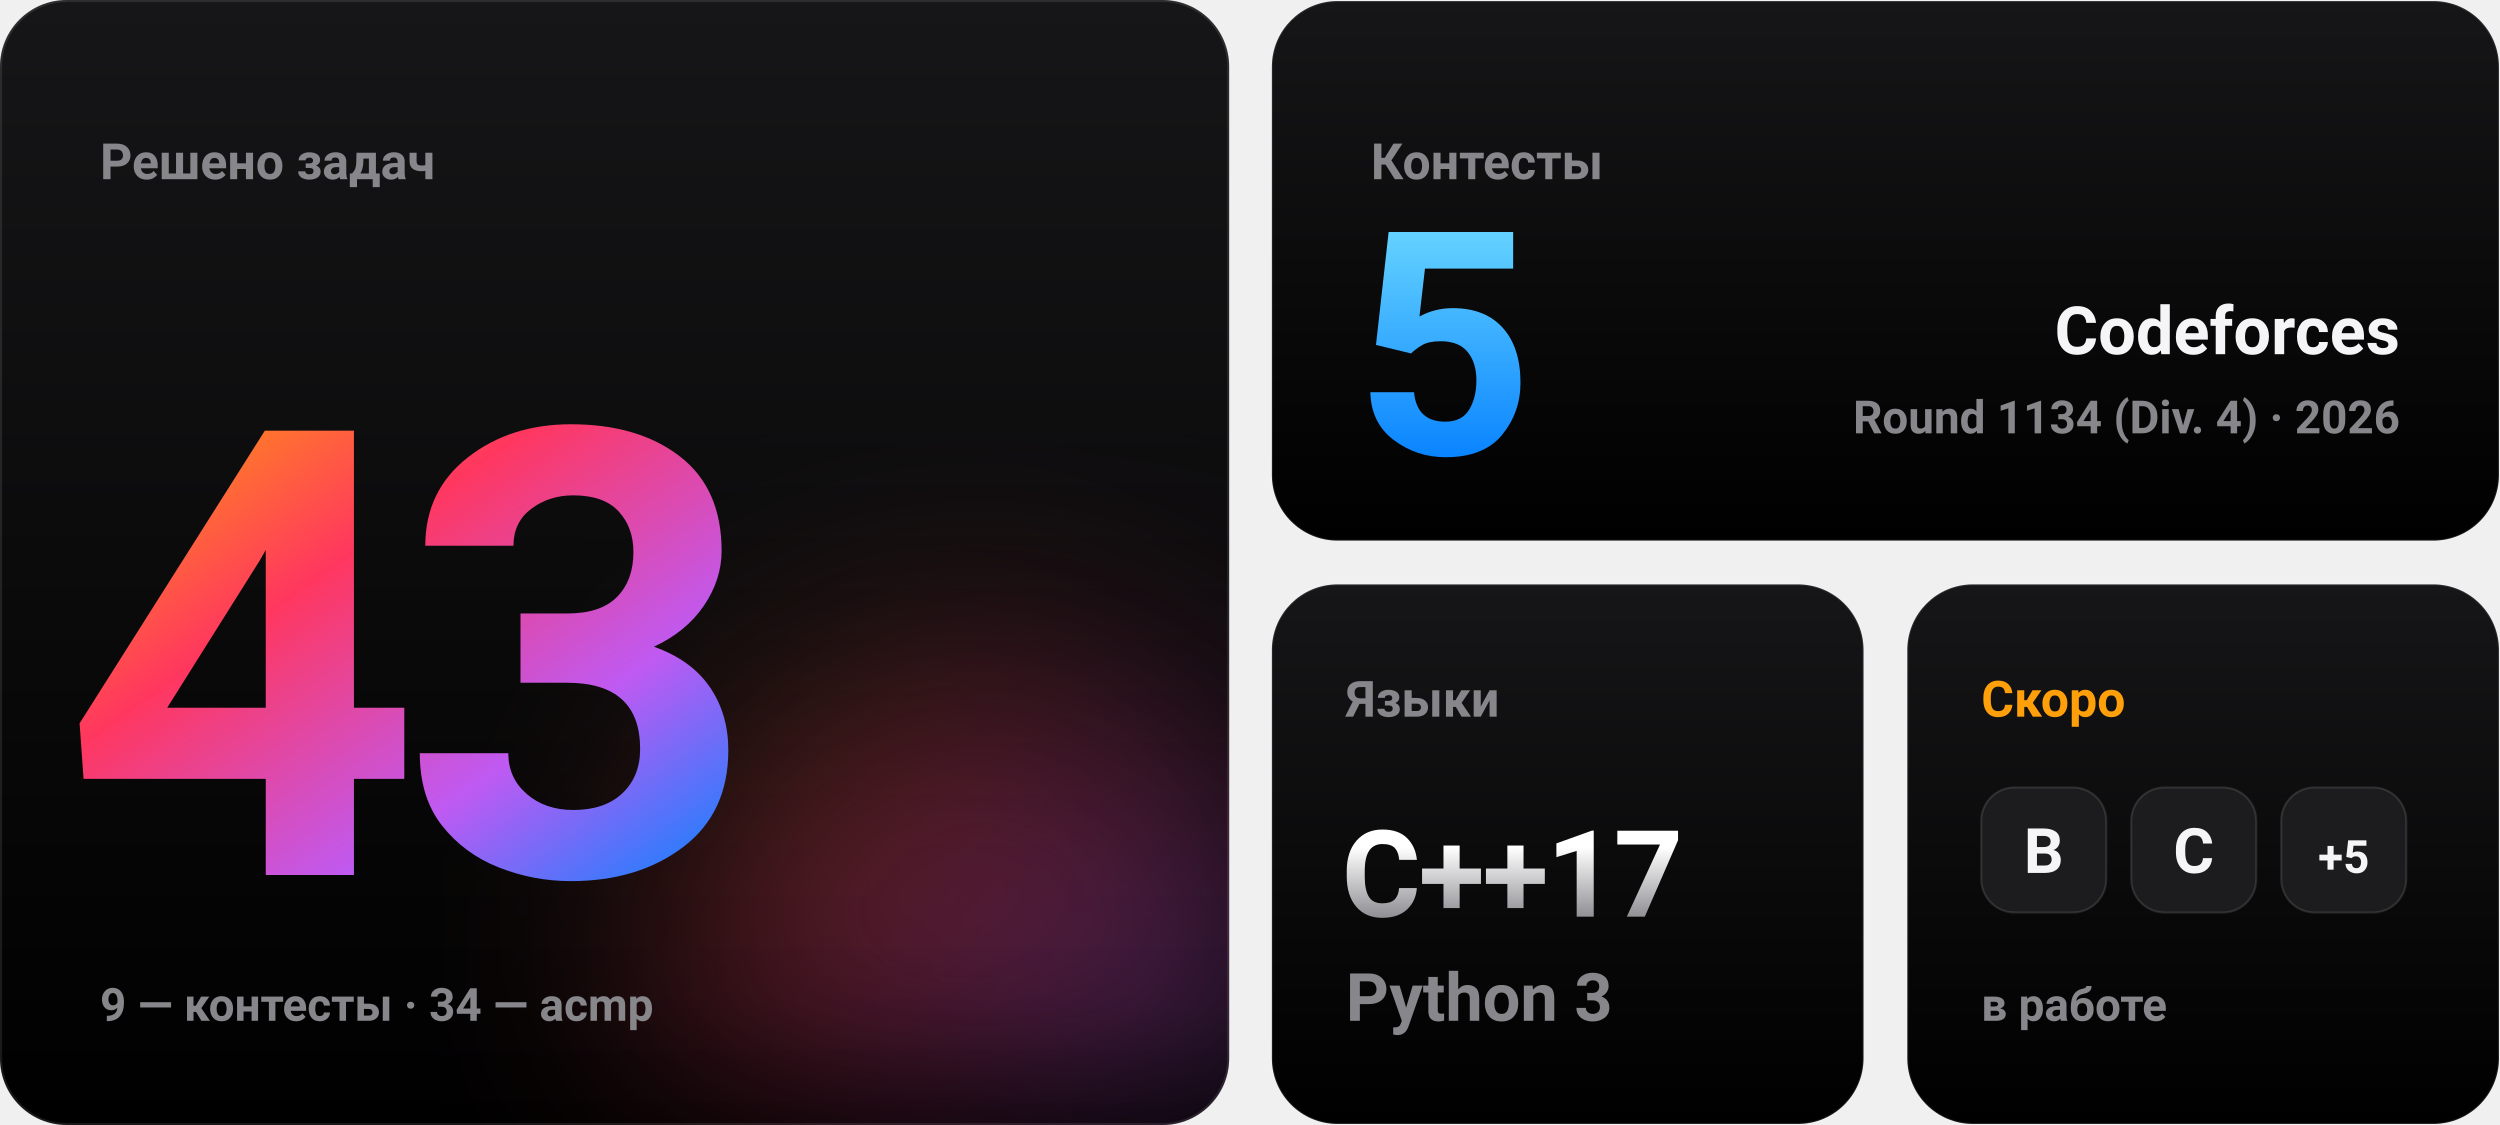
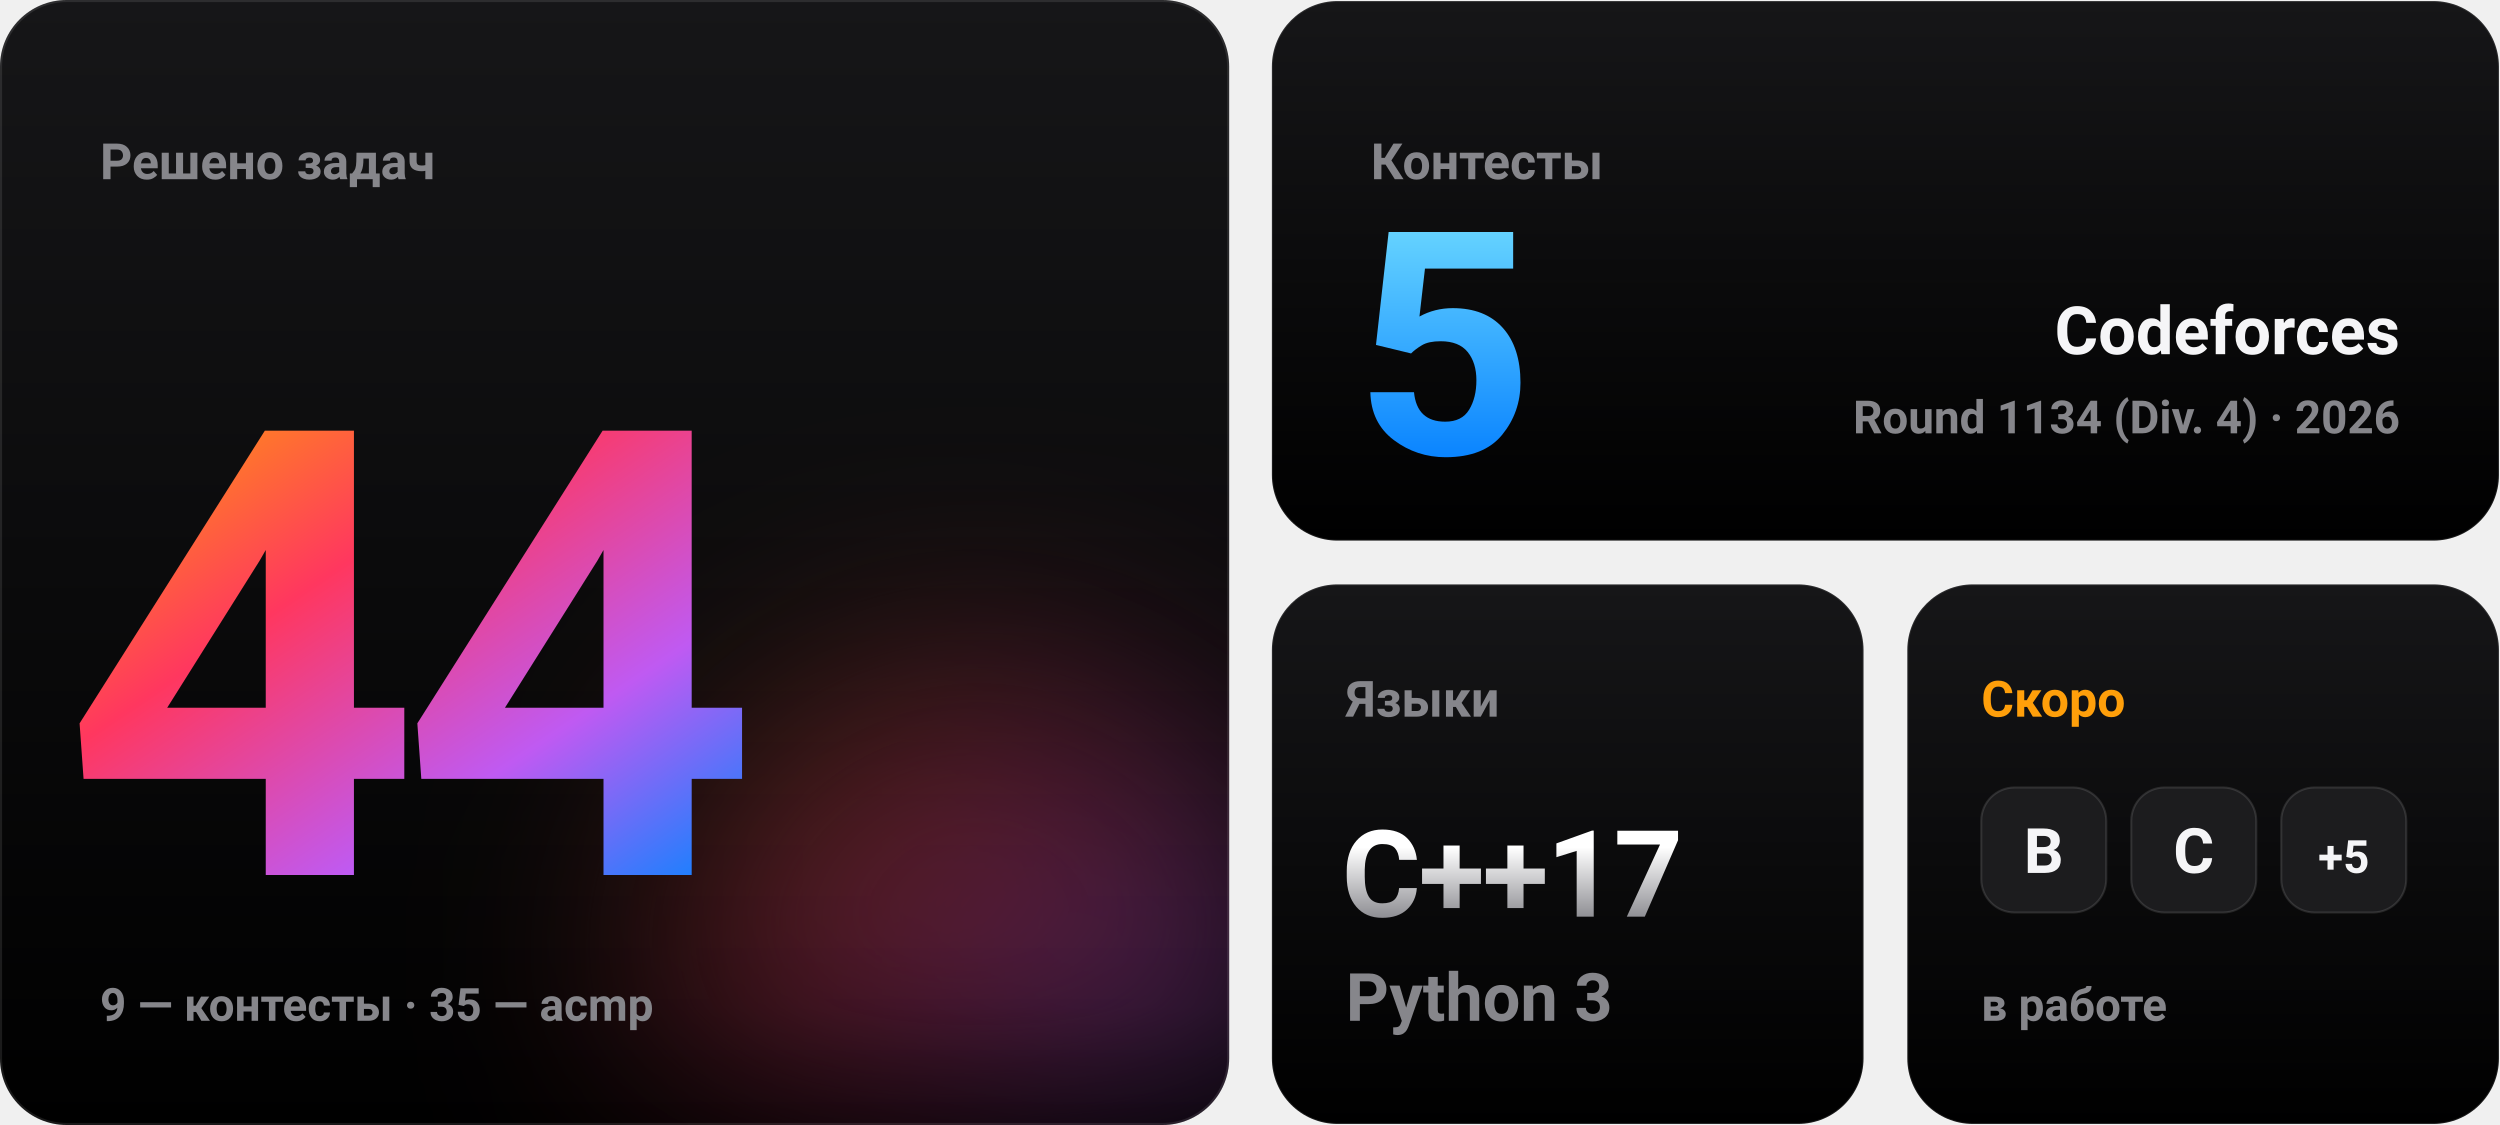
- <svg xmlns="http://www.w3.org/2000/svg" width="1200" height="540" viewBox="0 0 1200 540" role="img" aria-label="Решено задач: 43 (9 с контестов, 34 с acmp). Контестов: 5. Скоро: B, C, D, E, F, G, H.">
+ <svg xmlns="http://www.w3.org/2000/svg" width="1200" height="540" viewBox="0 0 1200 540" role="img" aria-label="Решено задач: 44 (9 с контестов, 35 с acmp). Контестов: 5. Скоро: B, C, D, E, F, G, H.">
  <defs>
    <linearGradient id="ai" x1="0" y1="0" x2="1" y2="1">
      <stop offset="0" stop-color="#ff9f0a" />
      <stop offset="0.35" stop-color="#ff375f" />
      <stop offset="0.7" stop-color="#bf5af2" />
      <stop offset="1" stop-color="#0a84ff" />
    </linearGradient>
    <linearGradient id="blue" x1="0" y1="0" x2="0" y2="1">
      <stop offset="0" stop-color="#64d2ff" />
      <stop offset="1" stop-color="#0a84ff" />
    </linearGradient>
    <linearGradient id="titanium" x1="0" y1="0" x2="0" y2="1">
      <stop offset="0.2" stop-color="#ffffff" />
      <stop offset="1" stop-color="#8e8e93" />
    </linearGradient>
    <linearGradient id="tile" x1="0" y1="0" x2="0" y2="1">
      <stop offset="0" stop-color="#161618" />
      <stop offset="1" stop-color="#000000" />
    </linearGradient>
    <filter id="blur" x="-100%" y="-100%" width="300%" height="300%">
      <feGaussianBlur stdDeviation="60" />
    </filter>
    <clipPath id="t1">
      <rect width="590" height="540" rx="32" />
    </clipPath>
  </defs>
  <g font-family="-apple-system, BlinkMacSystemFont, 'SF Pro Display', 'Segoe UI', Roboto, Helvetica, Arial, sans-serif">
    <g font-weight="600">
      <g clip-path="url(#t1)">
        <rect width="590" height="540" fill="url(#tile)" />
        <circle cx="470" cy="470" r="150" fill="url(#ai)" opacity="0.35" filter="url(#blur)">
          <animate attributeName="r" values="120;220;120" dur="5s" repeatCount="indefinite" calcMode="spline" keyTimes="0;0.5;1" keySplines="0.45 0 0.55 1;0.45 0 0.55 1" />
        </circle>
      </g>
      <rect x="0.5" y="0.5" width="589" height="539" rx="31.5" fill="none" stroke="#ffffff" stroke-opacity="0.1" />
      <text x="48" y="86" font-size="24" fill="#86868b">Решено задач</text>
      <g font-size="300" font-weight="700" letter-spacing="-10" fill="url(#ai)">
-         <text x="30" y="420" opacity="0">40<animate attributeName="opacity" values="0;1;0" keyTimes="0;0.000;0.250" calcMode="discrete" dur="0.8s" fill="freeze" />
+         <text x="30" y="420" opacity="0">41<animate attributeName="opacity" values="0;1;0" keyTimes="0;0.000;0.250" calcMode="discrete" dur="0.8s" fill="freeze" />
        </text>
-         <text x="30" y="420" opacity="0">41<animate attributeName="opacity" values="0;1;0" keyTimes="0;0.250;0.500" calcMode="discrete" dur="0.8s" fill="freeze" />
+         <text x="30" y="420" opacity="0">42<animate attributeName="opacity" values="0;1;0" keyTimes="0;0.250;0.500" calcMode="discrete" dur="0.8s" fill="freeze" />
        </text>
-         <text x="30" y="420" opacity="0">42<animate attributeName="opacity" values="0;1;0" keyTimes="0;0.500;0.750" calcMode="discrete" dur="0.8s" fill="freeze" />
+         <text x="30" y="420" opacity="0">43<animate attributeName="opacity" values="0;1;0" keyTimes="0;0.500;0.750" calcMode="discrete" dur="0.8s" fill="freeze" />
        </text>
-         <text x="30" y="420">43<animate attributeName="opacity" values="0;1" keyTimes="0;0.750" calcMode="discrete" dur="0.8s" fill="freeze" />
+         <text x="30" y="420">44<animate attributeName="opacity" values="0;1" keyTimes="0;0.750" calcMode="discrete" dur="0.8s" fill="freeze" />
        </text>
      </g>
-       <text x="48" y="490" font-size="22" fill="#86868b">9 — контесты  ·  34 — acmp</text>
+       <text x="48" y="490" font-size="22" fill="#86868b">9 — контесты  ·  35 — acmp</text>
      <rect x="610.5" y="0.5" width="589" height="259" rx="31.5" fill="url(#tile)" stroke="#ffffff" stroke-opacity="0.1" />
      <text x="658" y="86" font-size="24" fill="#86868b">Контесты</text>
      <text x="650" y="218" font-size="150" font-weight="700" letter-spacing="-4" fill="url(#blue)">5</text>
      <text x="1152" y="170" font-size="32" font-weight="700" fill="#f5f5f7" text-anchor="end">Codeforces</text>
      <text x="1152" y="208" font-size="22" fill="#86868b" text-anchor="end">Round 1134 (Div. 4) · 2026</text>
      <rect x="610.5" y="280.5" width="284" height="259" rx="31.5" fill="url(#tile)" stroke="#ffffff" stroke-opacity="0.1" />
      <text x="646" y="344" font-size="24" fill="#86868b">Языки</text>
      <text x="644" y="440" font-size="58" font-weight="700" letter-spacing="-1" fill="url(#titanium)">C++17</text>
      <text x="646" y="490" font-size="32" fill="#86868b">Python 3</text>
      <rect x="915.5" y="280.5" width="284" height="259" rx="31.5" fill="url(#tile)" stroke="#ffffff" stroke-opacity="0.1" />
      <text x="951" y="344" font-size="24" fill="#ff9f0a">Скоро</text>
      <rect x="951" y="378" width="60" height="60" rx="16" fill="#1c1c1e" stroke="#ffffff" stroke-opacity="0.12" />
      <text x="981" y="419" font-size="30" font-weight="700" fill="#f5f5f7" text-anchor="middle">B</text>
      <rect x="1023" y="378" width="60" height="60" rx="16" fill="#1c1c1e" stroke="#ffffff" stroke-opacity="0.12" />
      <text x="1053" y="419" font-size="30" font-weight="700" fill="#f5f5f7" text-anchor="middle">C</text>
      <rect x="1095" y="378" width="60" height="60" rx="16" fill="#1c1c1e" stroke="#ffffff" stroke-opacity="0.12" />
      <text x="1125" y="419" font-size="22" font-weight="700" fill="#f5f5f7" text-anchor="middle">+5</text>
      <text x="951" y="490" font-size="22" fill="#86868b">в работе</text>
    </g>
  </g>
</svg>
